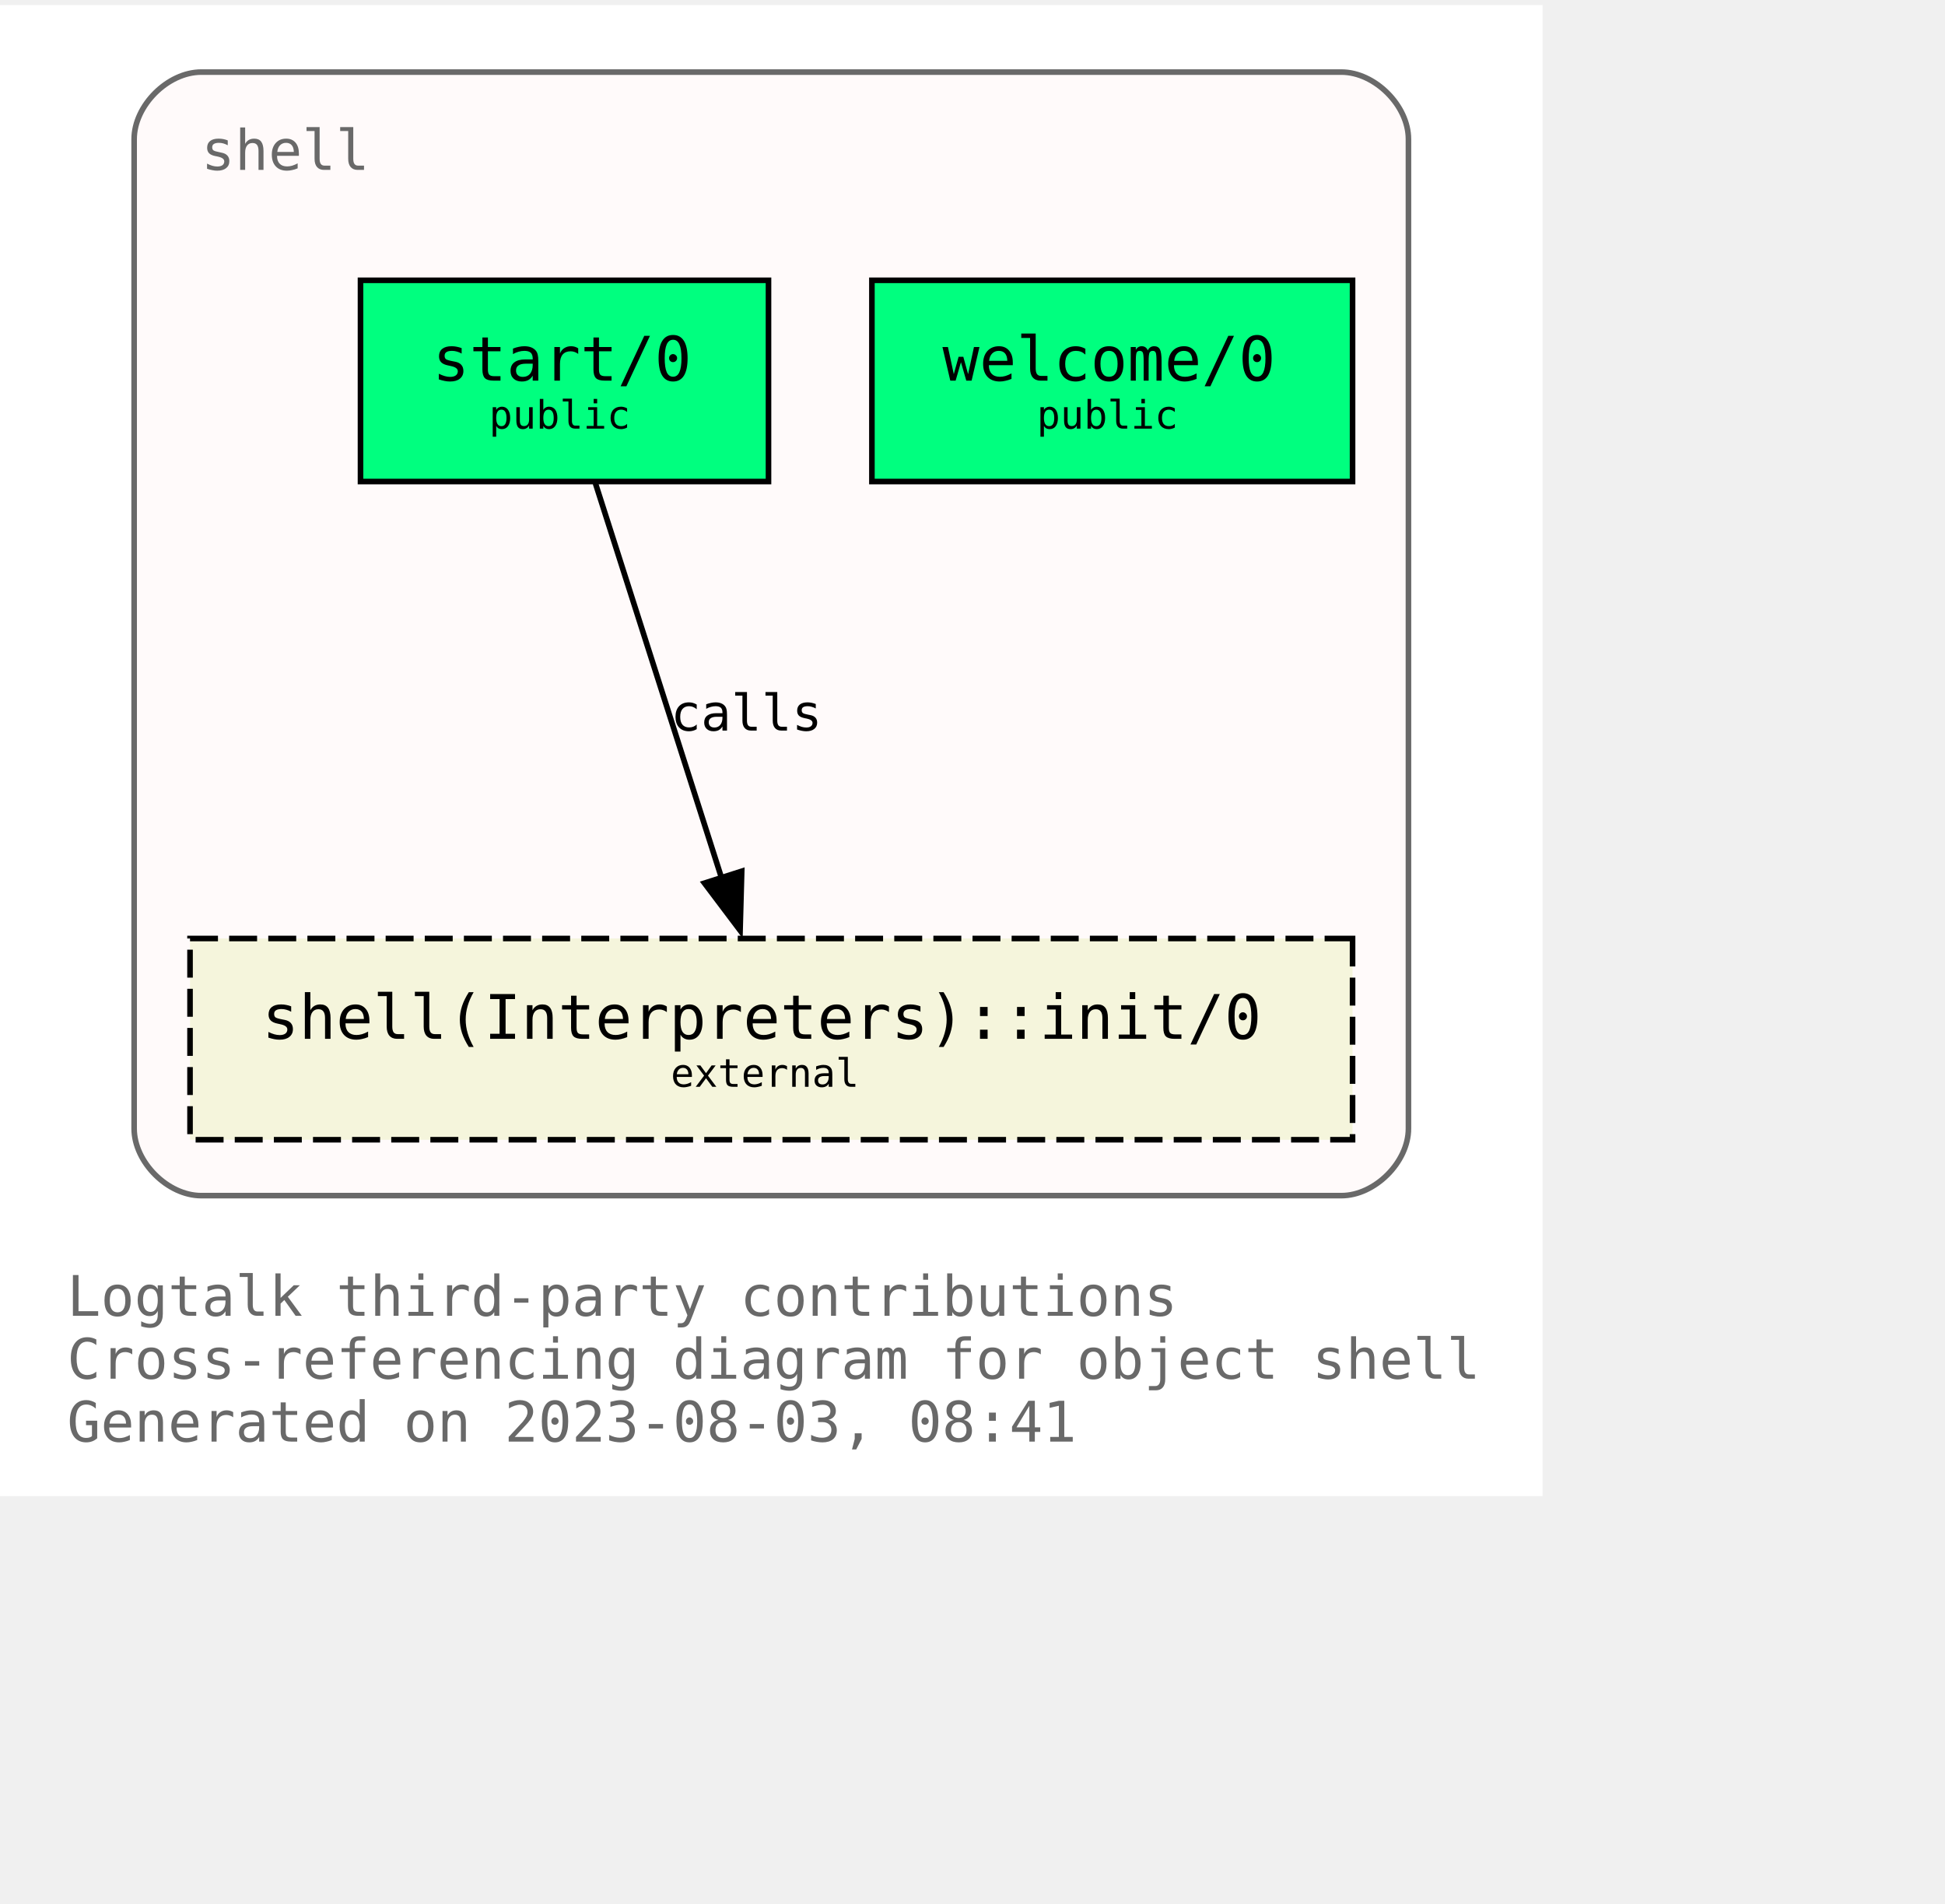
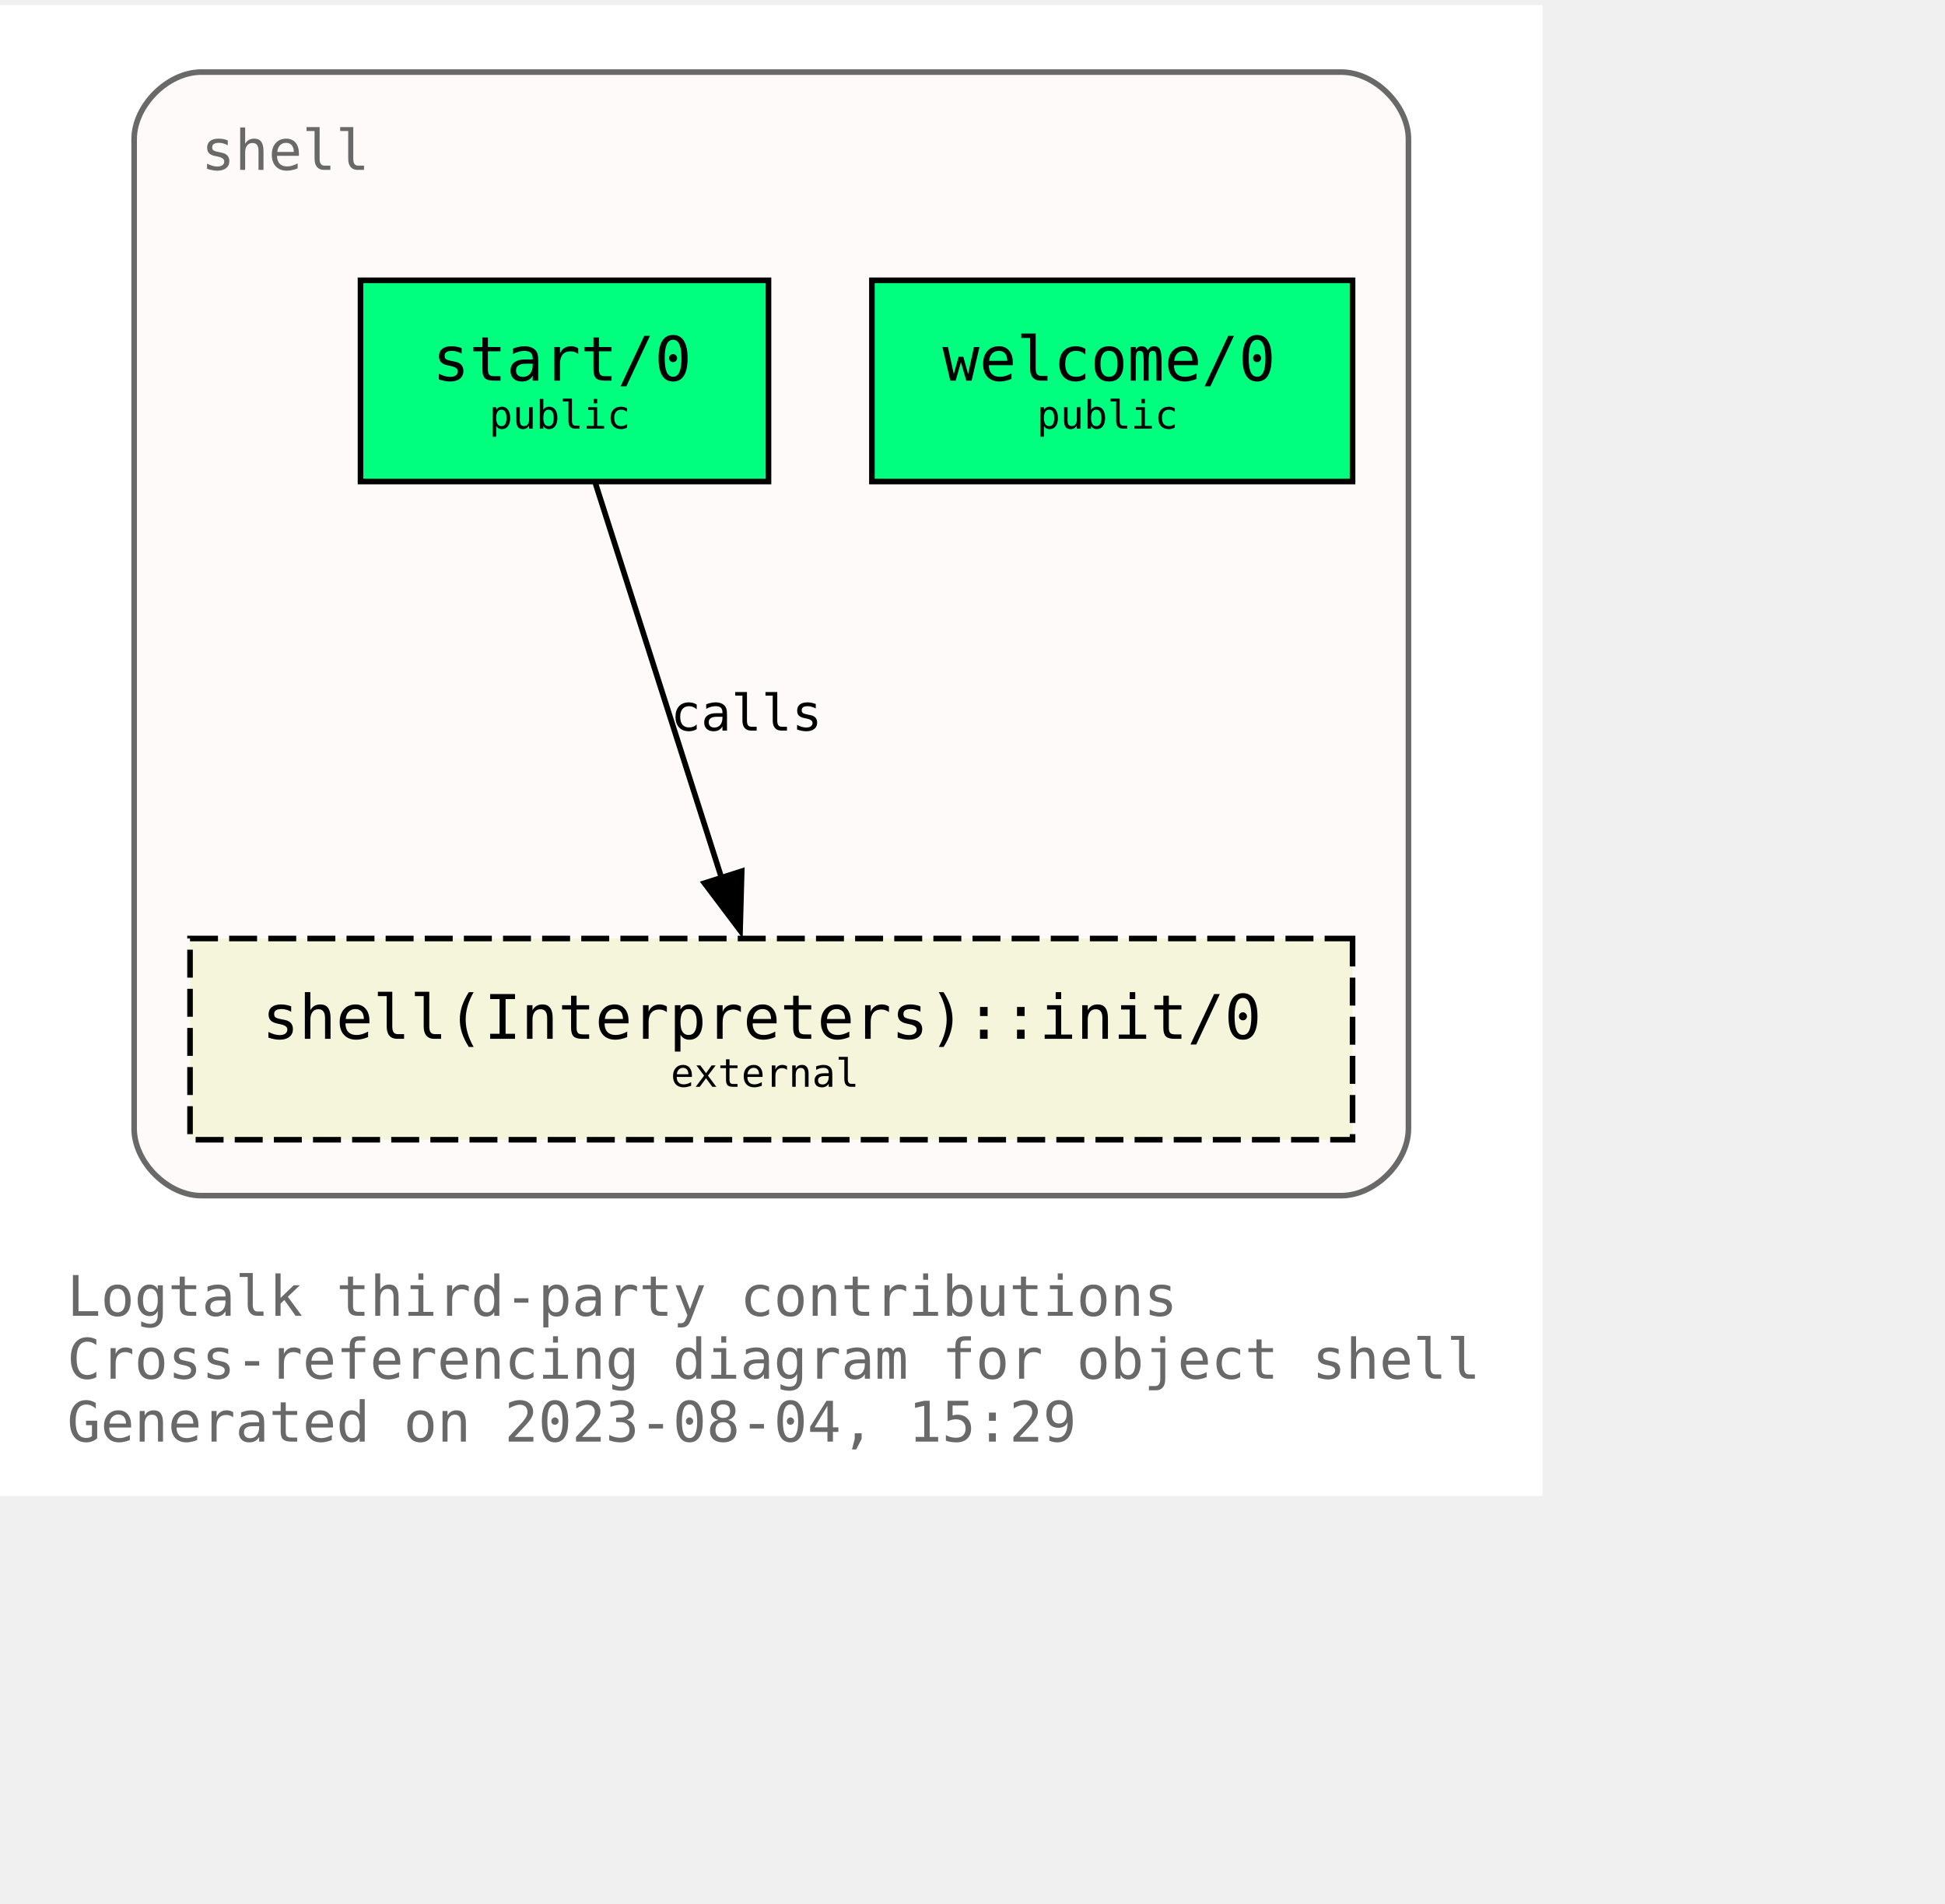
<svg xmlns="http://www.w3.org/2000/svg" xmlns:xlink="http://www.w3.org/1999/xlink" width="420pt" height="411pt" viewBox="72.00 72.00 348.00 338.75">
  <g id="graph0" class="graph" transform="scale(1 1) rotate(0) translate(76 334.75)">
    <polygon fill="white" stroke="none" points="-4,4 -4,-262.75 272,-262.75 272,4 -4,4" />
    <text text-anchor="start" x="8" y="-28.25" font-family="Monospace" font-size="10.00" fill="dimgray">Logtalk third-party contributions</text>
    <text text-anchor="start" x="8" y="-17" font-family="Monospace" font-size="10.00" fill="dimgray">Cross-referencing diagram for object shell</text>
-     <text text-anchor="start" x="8" y="-5.75" font-family="Monospace" font-size="10.00" fill="dimgray">Generated on 2023-08-03, 08:41</text>
+     <text text-anchor="start" x="8" y="-5.75" font-family="Monospace" font-size="10.00" fill="dimgray">Generated on 2023-08-04, 15:29</text>
    <g id="clust1" class="cluster">
      <g id="a_clust1">
        <a xlink:title="shell">
          <path fill="snow" stroke="dimgray" d="M32,-49.75C32,-49.75 236,-49.75 236,-49.75 242,-49.75 248,-55.75 248,-61.75 248,-61.75 248,-238.75 248,-238.75 248,-244.75 242,-250.75 236,-250.75 236,-250.75 32,-250.75 32,-250.75 26,-250.75 20,-244.75 20,-238.75 20,-238.75 20,-61.75 20,-61.75 20,-55.75 26,-49.75 32,-49.75" />
          <g id="a_clust1_0">
-             <a xlink:href="https://github.com/LogtalkDotOrg/logtalk3/tree/1e406c4257ed3239117f4a8c8b45db4a9ae9f0db/contributions/verdi_neruda/shell.lgt" xlink:title="https://github.com/LogtalkDotOrg/logtalk3/tree/1e406c4257ed3239117f4a8c8b45db4a9ae9f0db/contributions/verdi_neruda/shell.lgt">
+             <a xlink:href="https://github.com/LogtalkDotOrg/logtalk3/tree/f2e7696b21be5370e09347147dcf26717cfa8b2e/contributions/verdi_neruda/shell.lgt" xlink:title="https://github.com/LogtalkDotOrg/logtalk3/tree/f2e7696b21be5370e09347147dcf26717cfa8b2e/contributions/verdi_neruda/shell.lgt">
              <text text-anchor="start" x="32" y="-233.25" font-family="Monospace" font-size="10.00" fill="dimgray">shell</text>
            </a>
          </g>
        </a>
      </g>
    </g>
    <g id="node1" class="node">
      <g id="a_node1">
-         <a xlink:href="https://github.com/LogtalkDotOrg/logtalk3/tree/1e406c4257ed3239117f4a8c8b45db4a9ae9f0db/contributions/verdi_neruda/shell.lgt#L343" xlink:title="https://github.com/LogtalkDotOrg/logtalk3/tree/1e406c4257ed3239117f4a8c8b45db4a9ae9f0db/contributions/verdi_neruda/shell.lgt#L343">
+         <a xlink:href="https://github.com/LogtalkDotOrg/logtalk3/tree/f2e7696b21be5370e09347147dcf26717cfa8b2e/contributions/verdi_neruda/shell.lgt#L343" xlink:title="https://github.com/LogtalkDotOrg/logtalk3/tree/f2e7696b21be5370e09347147dcf26717cfa8b2e/contributions/verdi_neruda/shell.lgt#L343">
          <polygon fill="springgreen" stroke="black" points="238,-213.5 152,-213.5 152,-177.5 238,-177.5 238,-213.5" />
          <text text-anchor="start" x="159.88" y="-196.32" font-family="Monospace" font-size="9.00"> </text>
          <text text-anchor="start" x="164.62" y="-195.55" font-family="Monospace" font-size="11.00">welcome/0</text>
          <text text-anchor="start" x="224.88" y="-196.32" font-family="Monospace" font-size="9.00"> </text>
          <text text-anchor="start" x="159.88" y="-185.45" font-family="Monospace" font-size="9.00"> </text>
          <text text-anchor="start" x="181.5" y="-186.97" font-family="Monospace" font-size="7.00">public</text>
          <text text-anchor="start" x="224.88" y="-185.45" font-family="Monospace" font-size="9.00"> </text>
        </a>
      </g>
    </g>
    <g id="node2" class="node">
      <g id="a_node2">
-         <a xlink:href="https://github.com/LogtalkDotOrg/logtalk3/tree/1e406c4257ed3239117f4a8c8b45db4a9ae9f0db/contributions/verdi_neruda/shell.lgt#L355" xlink:title="https://github.com/LogtalkDotOrg/logtalk3/tree/1e406c4257ed3239117f4a8c8b45db4a9ae9f0db/contributions/verdi_neruda/shell.lgt#L355">
+         <a xlink:href="https://github.com/LogtalkDotOrg/logtalk3/tree/f2e7696b21be5370e09347147dcf26717cfa8b2e/contributions/verdi_neruda/shell.lgt#L355" xlink:title="https://github.com/LogtalkDotOrg/logtalk3/tree/f2e7696b21be5370e09347147dcf26717cfa8b2e/contributions/verdi_neruda/shell.lgt#L355">
          <polygon fill="springgreen" stroke="black" points="133.5,-213.5 60.5,-213.5 60.5,-177.5 133.5,-177.5 133.5,-213.5" />
          <text text-anchor="start" x="68.38" y="-196.32" font-family="Monospace" font-size="9.00"> </text>
          <text text-anchor="start" x="73.38" y="-195.55" font-family="Monospace" font-size="11.00">start/0</text>
          <text text-anchor="start" x="120.38" y="-196.32" font-family="Monospace" font-size="9.00"> </text>
          <text text-anchor="start" x="68.38" y="-185.45" font-family="Monospace" font-size="9.00"> </text>
          <text text-anchor="start" x="83.5" y="-186.97" font-family="Monospace" font-size="7.00">public</text>
          <text text-anchor="start" x="120.38" y="-185.45" font-family="Monospace" font-size="9.00"> </text>
        </a>
      </g>
    </g>
    <g id="node3" class="node">
      <g id="a_node3">
        <a xlink:href="https://logtalk.org/library/shell_1.html#init/0" xlink:title="https://logtalk.org/library/shell_1.html#init/0">
          <polygon fill="beige" stroke="black" stroke-dasharray="5,2" points="238,-95.75 30,-95.75 30,-59.75 238,-59.75 238,-95.75" />
          <text text-anchor="start" x="37.88" y="-78.58" font-family="Monospace" font-size="9.00"> </text>
          <text text-anchor="start" x="42.88" y="-77.8" font-family="Monospace" font-size="11.00">shell(Interpreters)::init/0</text>
          <text text-anchor="start" x="224.88" y="-78.58" font-family="Monospace" font-size="9.00"> </text>
          <text text-anchor="start" x="37.88" y="-67.7" font-family="Monospace" font-size="9.00"> </text>
          <text text-anchor="start" x="116" y="-69.22" font-family="Monospace" font-size="7.00">external</text>
          <text text-anchor="start" x="224.88" y="-67.7" font-family="Monospace" font-size="9.00"> </text>
        </a>
      </g>
    </g>
    <g id="edge1" class="edge">
      <g id="a_edge1">
-         <a xlink:href="https://github.com/LogtalkDotOrg/logtalk3/tree/1e406c4257ed3239117f4a8c8b45db4a9ae9f0db/contributions/verdi_neruda/shell.lgt#L357" xlink:title="calls">
+         <a xlink:href="https://github.com/LogtalkDotOrg/logtalk3/tree/f2e7696b21be5370e09347147dcf26717cfa8b2e/contributions/verdi_neruda/shell.lgt#L357" xlink:title="calls">
          <path fill="none" stroke="black" d="M102.54,-177.17C108.51,-158.5 118.09,-128.53 125.11,-106.55" />
          <polygon fill="black" stroke="black" points="128.71,-107.79 128.42,-97.2 122.04,-105.66 128.71,-107.79" />
        </a>
      </g>
      <g id="a_edge1-label">
-         <a xlink:href="https://github.com/LogtalkDotOrg/logtalk3/tree/1e406c4257ed3239117f4a8c8b45db4a9ae9f0db/contributions/verdi_neruda/shell.lgt#L357" xlink:title="https://github.com/LogtalkDotOrg/logtalk3/tree/1e406c4257ed3239117f4a8c8b45db4a9ae9f0db/contributions/verdi_neruda/shell.lgt#L357">
+         <a xlink:href="https://github.com/LogtalkDotOrg/logtalk3/tree/f2e7696b21be5370e09347147dcf26717cfa8b2e/contributions/verdi_neruda/shell.lgt#L357" xlink:title="https://github.com/LogtalkDotOrg/logtalk3/tree/f2e7696b21be5370e09347147dcf26717cfa8b2e/contributions/verdi_neruda/shell.lgt#L357">
          <text text-anchor="start" x="116" y="-132.95" font-family="Monospace" font-size="9.00">calls</text>
        </a>
      </g>
    </g>
  </g>
</svg>
